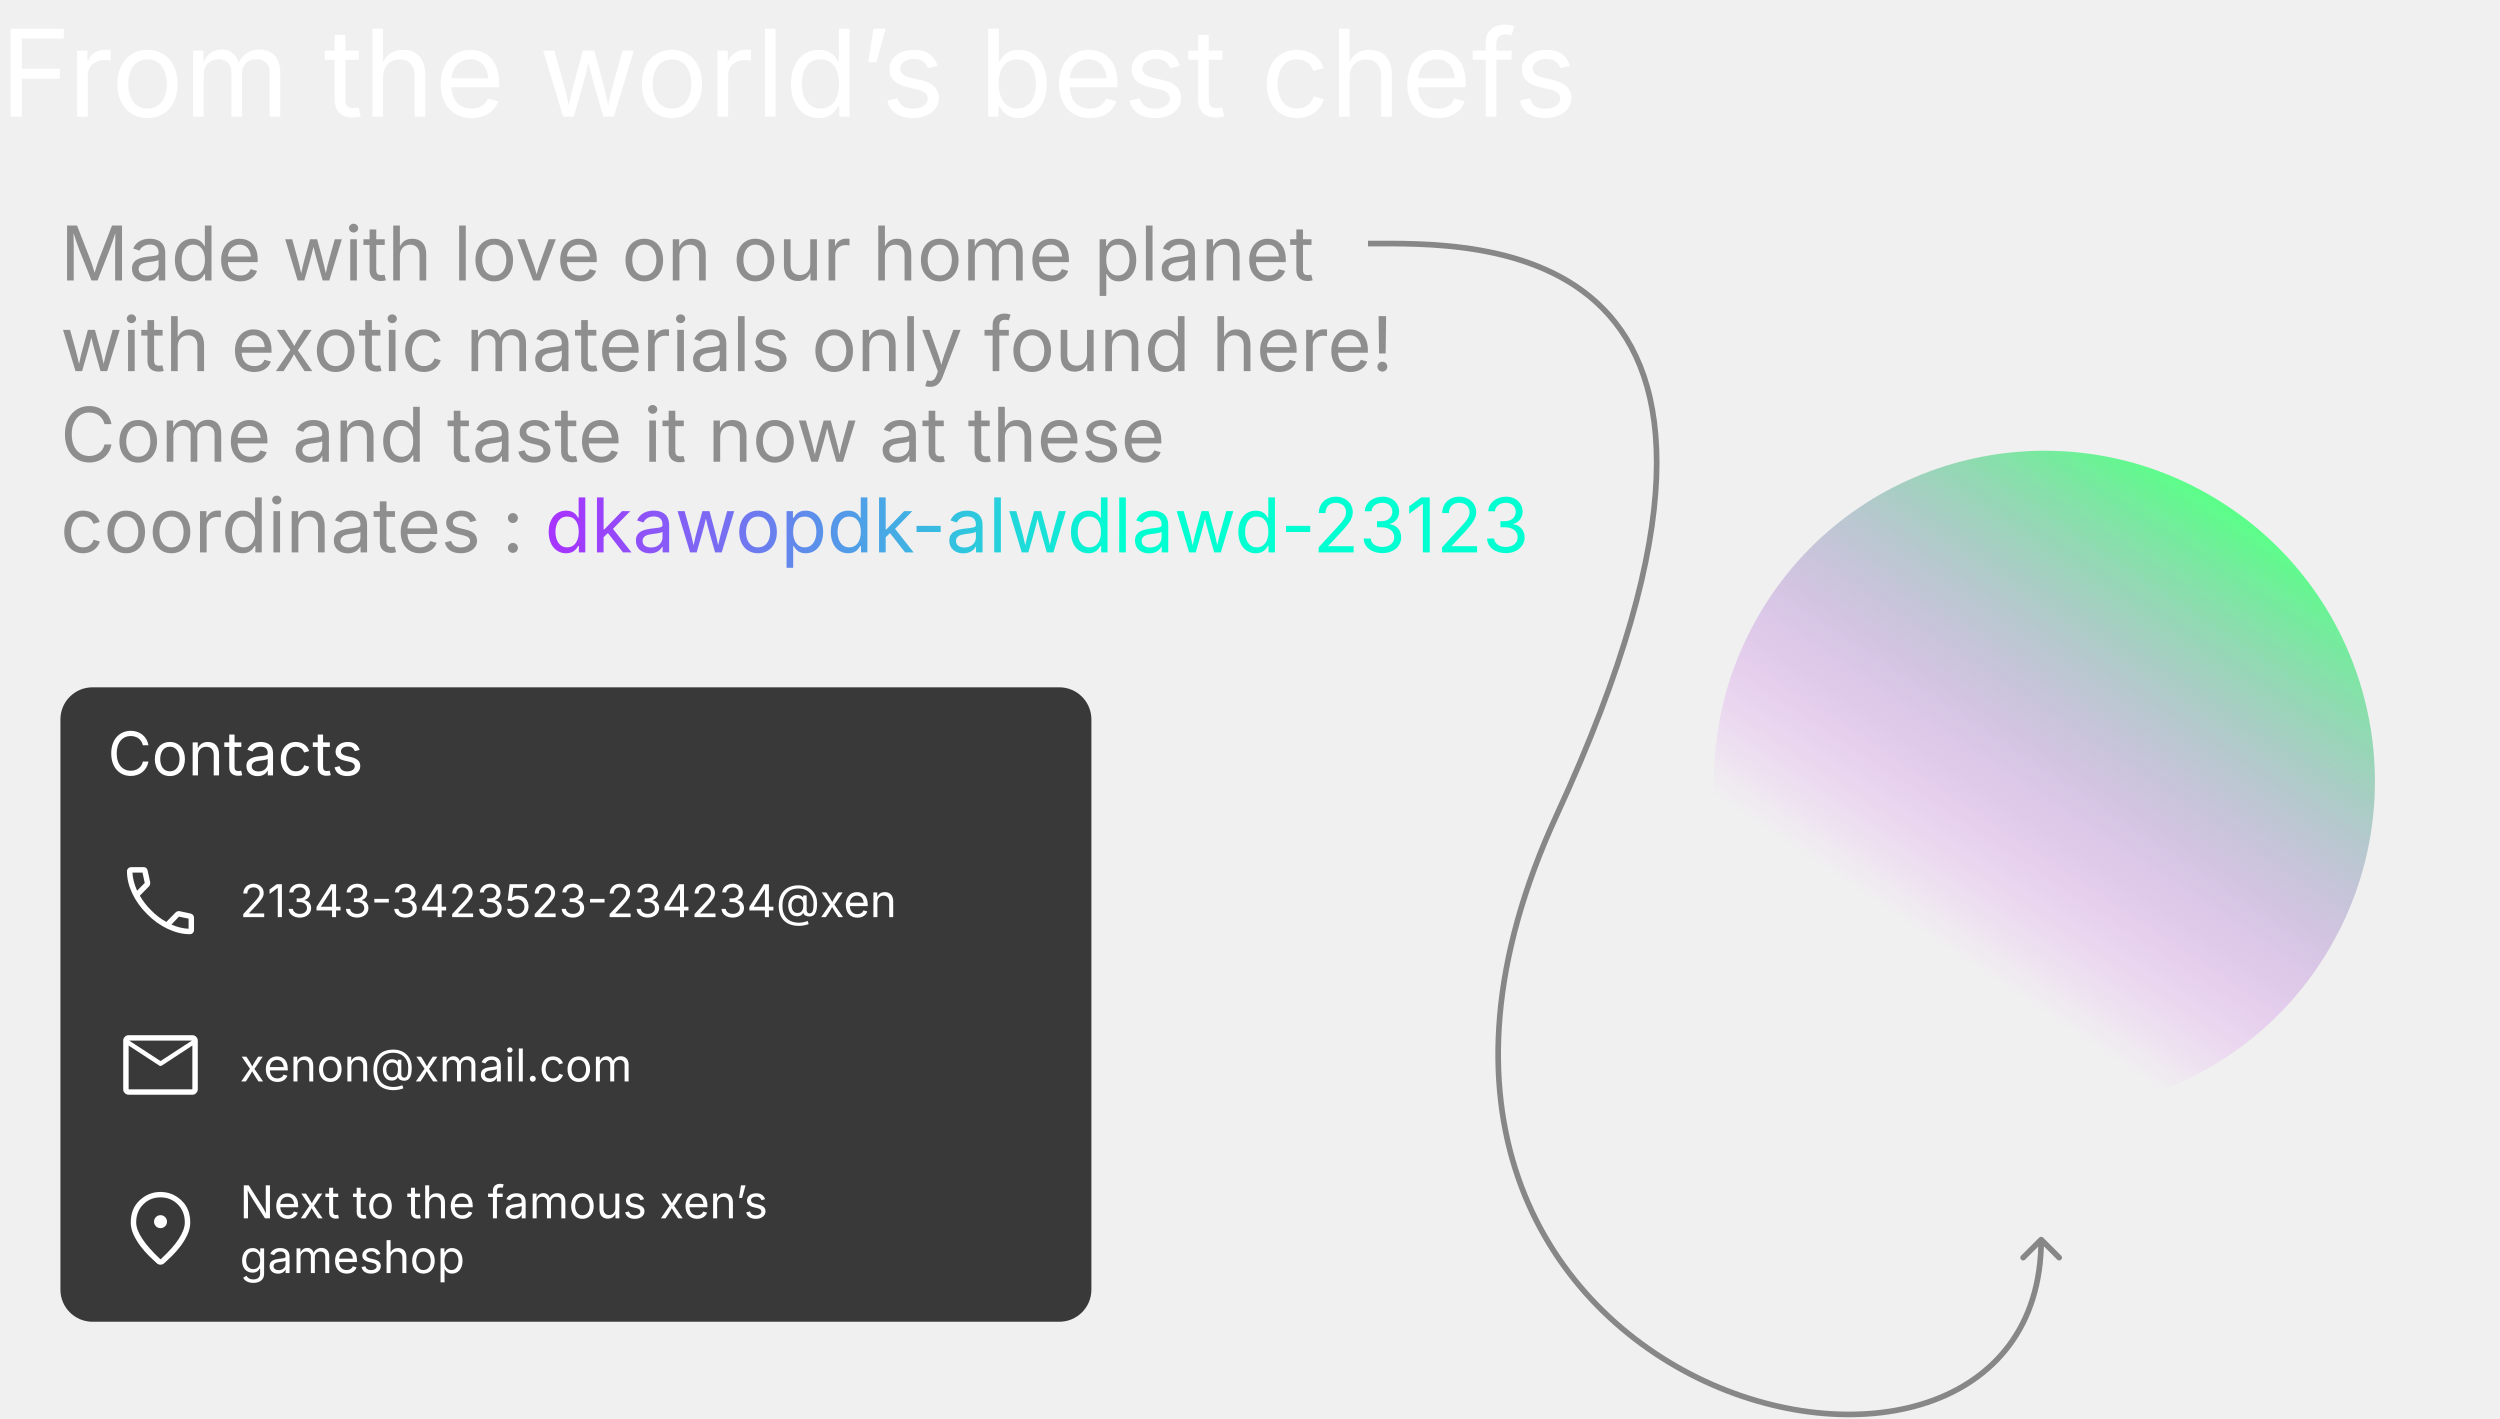
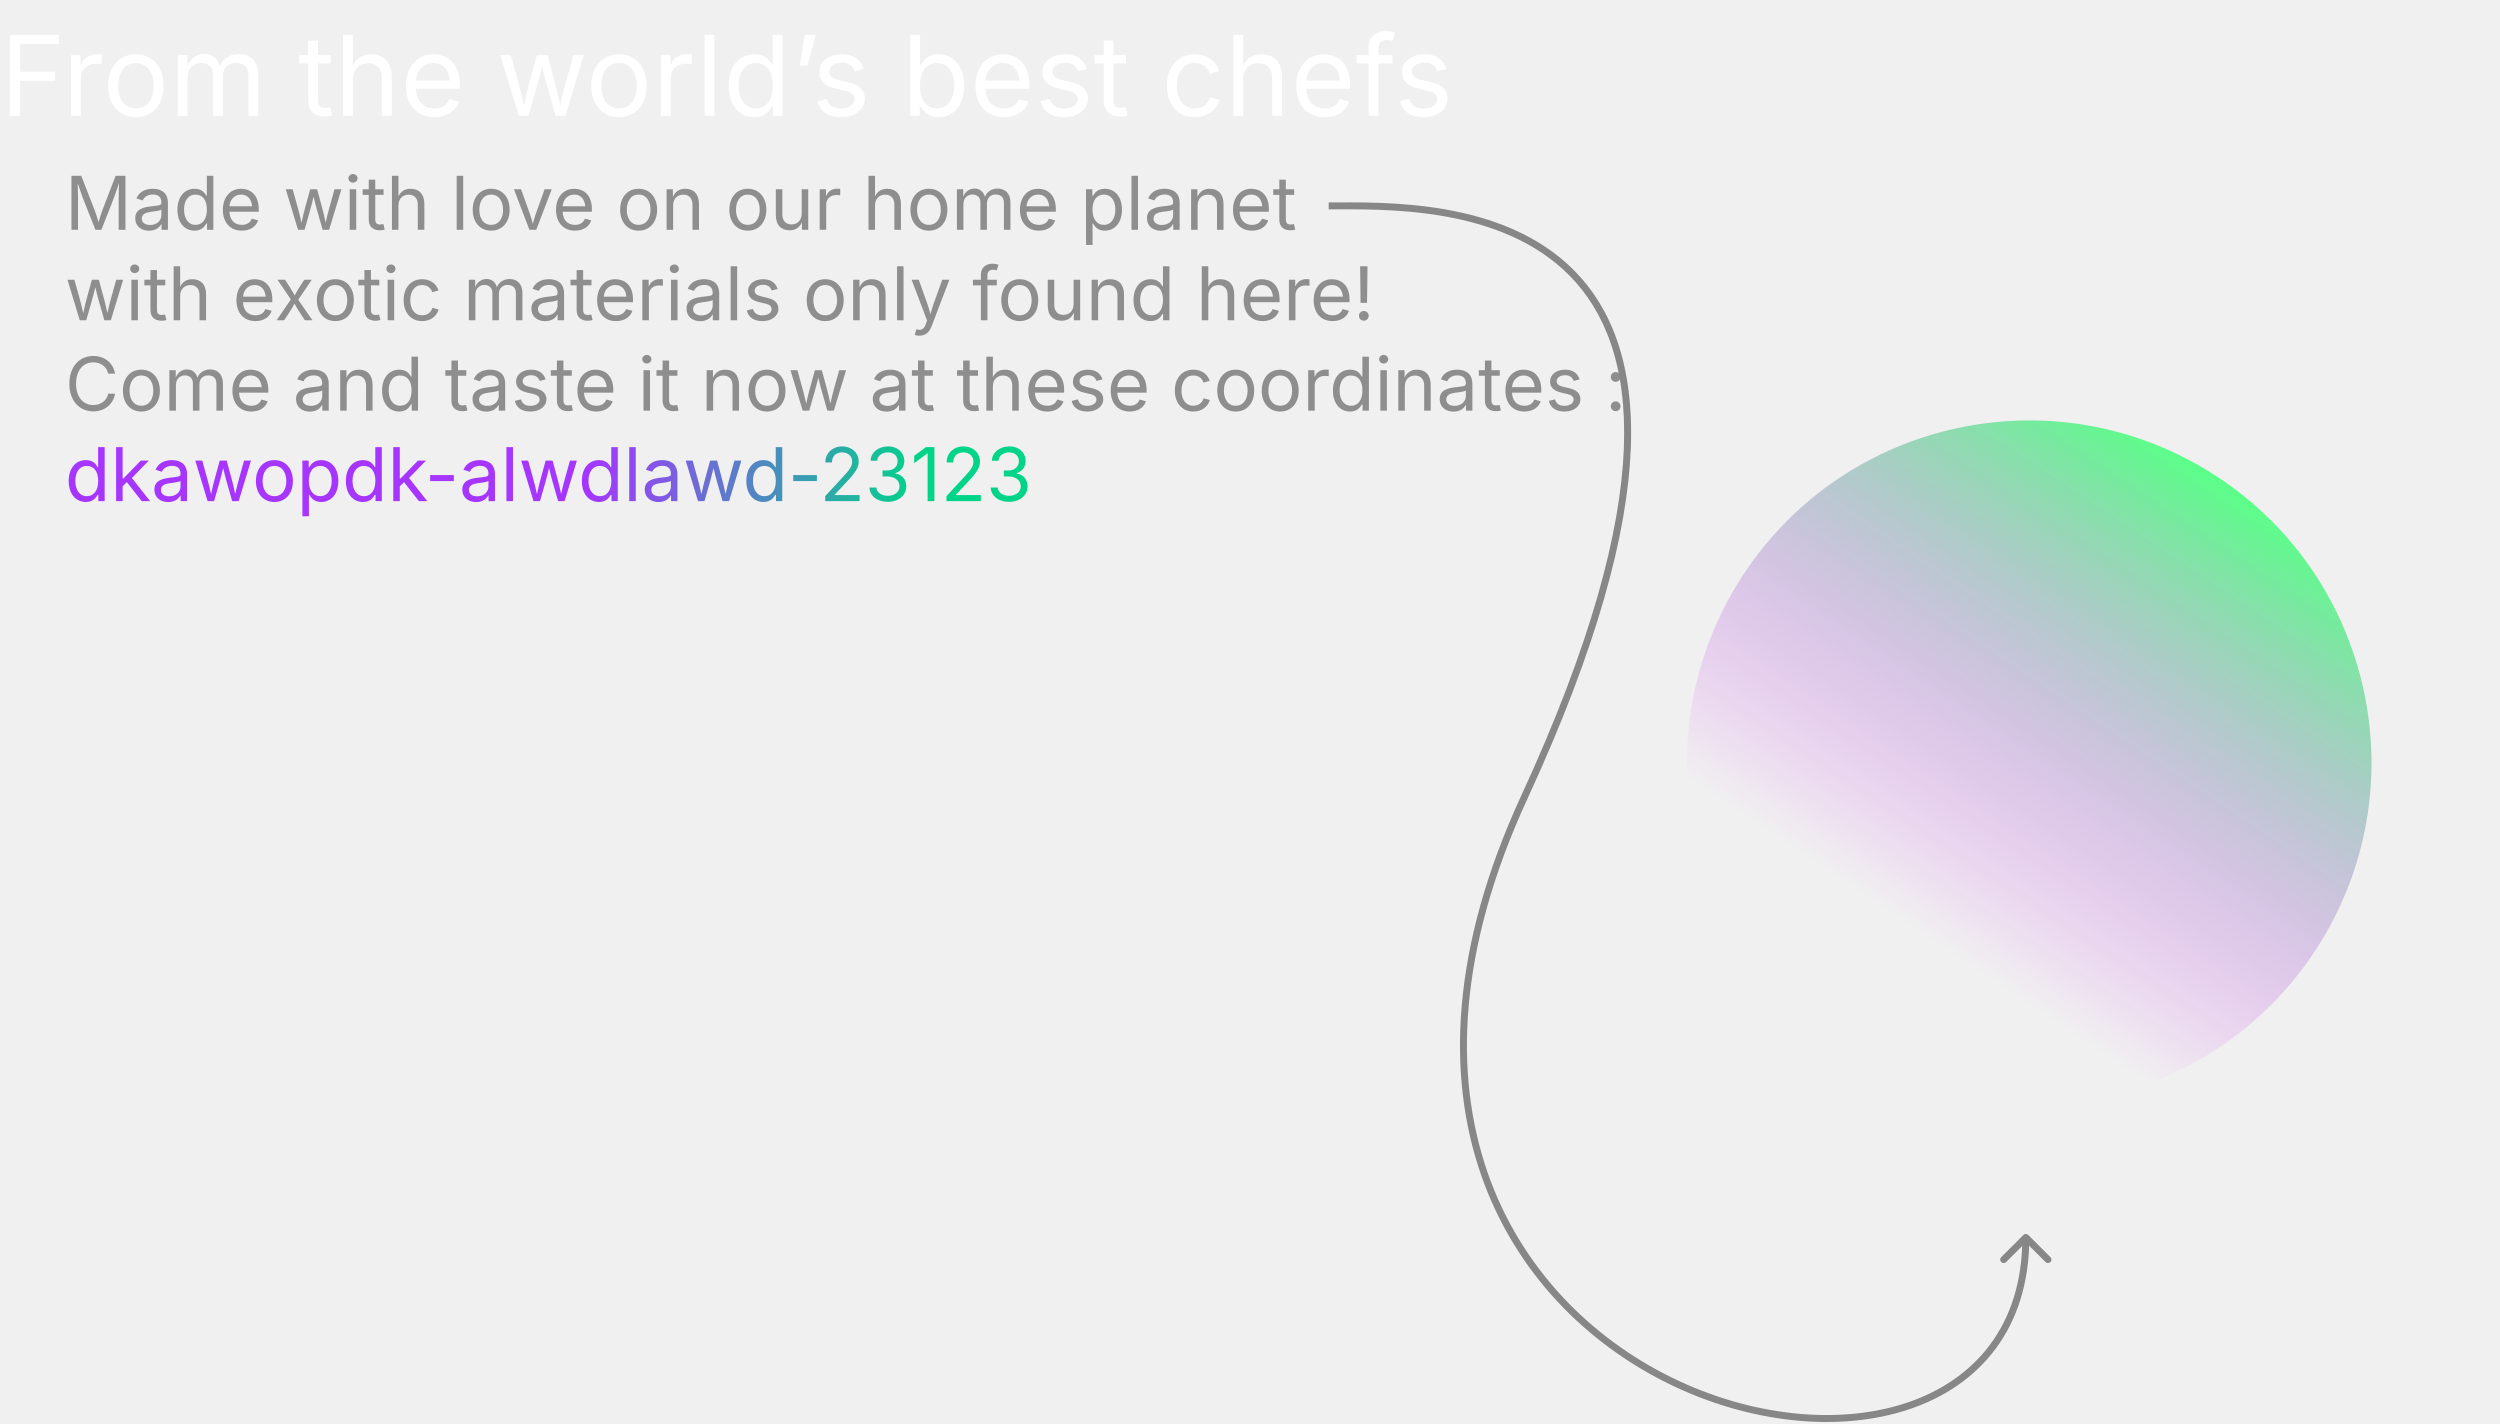
- <svg xmlns="http://www.w3.org/2000/svg" width="1324" height="751" viewBox="0 0 1324 751" fill="none">
-   <text fill="white" xml:space="preserve" style="white-space: pre" font-family="Inter" font-size="64" letter-spacing="0em">
-     <tspan x="0" y="61.773">From the world’s best chefs</tspan>
+ <svg xmlns="http://www.w3.org/2000/svg" width="1078" height="614" viewBox="0 0 1078 614" fill="none">
+   <text fill="white" xml:space="preserve" style="white-space: pre" font-family="Inter" font-size="48" letter-spacing="0em">
+     <tspan x="0" y="49.955">From the world’s best chefs</tspan>
  </text>
-   <text fill="#8E8E8E" xml:space="preserve" style="white-space: pre" font-family="Inter" font-size="40" letter-spacing="0em">
-     <tspan x="32" y="148.545">Made with love on our home planet
+   <text fill="url(#paint0_linear_8_28)" xml:space="preserve" style="white-space: pre" font-family="Inter" font-size="32" letter-spacing="0em">
+     <tspan x="28" y="216.087">dkawopdk-alwdlawd-23123</tspan>
+   </text>
+   <text fill="#8E8E8E" xml:space="preserve" style="white-space: pre" font-family="Inter" font-size="32" letter-spacing="0em">
+     <tspan x="28" y="99.087">Made with love on our home planet
</tspan>
-     <tspan x="32" y="196.545">with exotic materials only found here!
+     <tspan x="28" y="138.087">with exotic materials only found here!
</tspan>
-     <tspan x="32" y="244.545">Come and taste it now at these </tspan>
-     <tspan x="32" y="292.545">coordinates : </tspan>
+     <tspan x="28" y="177.087">Come and taste it now at these coordinates : </tspan>
  </text>
-   <text fill="url(#paint0_linear_8_78)" xml:space="preserve" style="white-space: pre" font-family="Inter" font-size="40" letter-spacing="0em">
-     <tspan x="288.562" y="292.545">dkawopdk-alwdlawd-23123</tspan>
-   </text>
-   <path d="M1082.06 655.439C1081.47 654.854 1080.53 654.854 1079.94 655.439L1070.39 664.985C1069.81 665.571 1069.81 666.521 1070.39 667.107C1070.98 667.693 1071.93 667.693 1072.51 667.107L1081 658.621L1089.49 667.107C1090.07 667.693 1091.02 667.693 1091.61 667.107C1092.19 666.521 1092.19 665.571 1091.61 664.985L1082.06 655.439ZM724.5 130.5C738.417 130.5 760.428 129.973 783.46 134.009C806.492 138.044 830.361 146.614 848.053 164.675C865.705 182.694 877.395 210.355 875.72 252.972C874.043 295.633 858.972 353.21 823.138 430.872L825.862 432.128C861.778 354.29 877.019 296.304 878.718 253.09C880.418 209.833 868.544 181.306 850.196 162.575C831.889 143.886 807.321 135.143 783.977 131.054C760.634 126.964 738.333 127.5 724.5 127.5L724.5 130.5ZM823.138 430.872C787.136 508.897 785.149 573.739 802.622 624.225C820.088 674.695 856.94 710.634 898.275 730.971C939.582 751.294 985.51 756.105 1021.22 744.125C1039.09 738.13 1054.43 727.917 1065.3 713.312C1076.17 698.7 1082.5 679.783 1082.5 656.5L1079.5 656.5C1079.5 679.218 1073.33 697.488 1062.89 711.521C1052.44 725.56 1037.65 735.449 1020.27 741.281C985.459 752.958 940.356 748.331 899.6 728.279C858.873 708.241 822.631 672.868 805.457 623.244C788.288 573.636 790.114 509.603 825.862 432.128L823.138 430.872Z" fill="#878787" />
-   <circle cx="1082.74" cy="413.735" r="175" transform="rotate(31.5857 1082.74 413.735)" fill="url(#paint1_linear_8_78)" />
-   <rect x="32" y="364" width="546" height="336" rx="17" fill="#393939" />
-   <text fill="white" xml:space="preserve" style="white-space: pre" font-family="Inter" font-size="32" letter-spacing="0em">
-     <tspan x="57" y="410.636">Contacts</tspan>
-   </text>
-   <text fill="white" xml:space="preserve" style="white-space: pre" font-family="Inter" font-size="24" letter-spacing="0em">
-     <tspan x="127" y="485.727">21343-3423523-234234@xen</tspan>
-   </text>
-   <text fill="white" xml:space="preserve" style="white-space: pre" font-family="Inter" font-size="24" letter-spacing="0em">
-     <tspan x="127" y="572.727">xenon@xmail.com</tspan>
-   </text>
-   <text fill="white" xml:space="preserve" style="white-space: pre" font-family="Inter" font-size="24" letter-spacing="0em">
-     <tspan x="127" y="645.227">Next to the famous xen’s </tspan>
-     <tspan x="127" y="674.227">gameshop</tspan>
-   </text>
-   <mask id="mask0_8_78" style="mask-type:alpha" maskUnits="userSpaceOnUse" x="61" y="453" width="48" height="48">
-     <rect x="61" y="453" width="48" height="48" fill="#D9D9D9" />
-   </mask>
-   <g mask="url(#mask0_8_78)">
-     <path d="M100.525 494.75C96.742 494.75 92.867 493.825 88.9 491.975C84.933 490.125 81.267 487.5 77.9 484.1C74.5 480.733 71.875 477.071 70.025 473.113C68.175 469.154 67.25 465.272 67.25 461.465C67.25 460.838 67.462 460.312 67.886 459.887C68.309 459.462 68.839 459.25 69.475 459.25H76.3C76.767 459.25 77.162 459.412 77.487 459.738C77.812 460.063 78.042 460.475 78.175 460.975L79.521 467.157C79.574 467.602 79.558 468.017 79.475 468.4C79.392 468.783 79.221 469.104 78.963 469.361L74.05 474.35C74.917 475.817 75.828 477.178 76.784 478.433C77.741 479.688 78.796 480.877 79.95 482C81.167 483.267 82.454 484.422 83.812 485.466C85.171 486.51 86.6 487.438 88.1 488.25L92.877 483.35C93.192 483 93.548 482.763 93.945 482.638C94.342 482.513 94.735 482.483 95.125 482.55L100.993 483.822C101.498 483.941 101.917 484.203 102.25 484.61C102.583 485.017 102.75 485.472 102.75 485.975V492.525C102.75 493.161 102.538 493.69 102.114 494.114C101.69 494.538 101.161 494.75 100.525 494.75ZM72.6 471.725L76.65 467.625L75.475 462.125H70.15C70.2 463.508 70.417 464.979 70.8 466.537C71.183 468.096 71.783 469.825 72.6 471.725ZM90.8 489.625C92.133 490.258 93.603 490.775 95.208 491.175C96.814 491.575 98.369 491.808 99.875 491.875V486.525L94.775 485.45L90.8 489.625Z" fill="white" />
-   </g>
-   <mask id="mask1_8_78" style="mask-type:alpha" maskUnits="userSpaceOnUse" x="61" y="540" width="48" height="48">
-     <rect x="61" y="540" width="48" height="48" fill="#D9D9D9" />
-   </mask>
-   <g mask="url(#mask1_8_78)">
-     <path d="M68.125 579.775C67.359 579.775 66.689 579.487 66.113 578.912C65.538 578.336 65.25 577.666 65.25 576.9V551.1C65.25 550.334 65.538 549.664 66.113 549.088C66.689 548.513 67.359 548.225 68.125 548.225H101.875C102.641 548.225 103.311 548.513 103.887 549.088C104.462 549.664 104.75 550.334 104.75 551.1V576.9C104.75 577.666 104.462 578.336 103.887 578.912C103.311 579.487 102.641 579.775 101.875 579.775H68.125ZM101.875 553.725L85.775 564.275C85.642 564.342 85.517 564.4 85.4 564.45C85.283 564.5 85.15 564.525 85 564.525C84.85 564.525 84.717 564.5 84.6 564.45C84.483 564.4 84.367 564.342 84.25 564.275L68.125 553.725V576.9H101.875V553.725ZM85 561.925L101.65 551.1H68.4L85 561.925ZM68.125 553.725V554.05V552.19V552.215V551.1V552.2V552.167V554.054V553.727V576.9V553.725Z" fill="white" />
-   </g>
-   <mask id="mask2_8_78" style="mask-type:alpha" maskUnits="userSpaceOnUse" x="61" y="627" width="48" height="48">
-     <rect x="61" y="627" width="48" height="48" fill="#D9D9D9" />
-   </mask>
-   <g mask="url(#mask2_8_78)">
-     <path d="M85 666.975C89.383 662.958 92.625 659.317 94.725 656.05C96.825 652.783 97.875 649.908 97.875 647.425C97.875 643.532 96.636 640.342 94.157 637.855C91.678 635.368 88.624 634.125 84.996 634.125C81.368 634.125 78.316 635.368 75.84 637.855C73.363 640.342 72.125 643.532 72.125 647.425C72.125 649.908 73.2 652.783 75.35 656.05C77.5 659.317 80.717 662.958 85 666.975ZM84.987 669.775C84.646 669.775 84.307 669.717 83.97 669.6C83.633 669.483 83.335 669.3 83.075 669.05C81.892 668 80.504 666.692 78.912 665.125C77.321 663.558 75.808 661.825 74.375 659.925C72.942 658.025 71.729 656.008 70.737 653.875C69.746 651.742 69.25 649.592 69.25 647.425C69.25 642.496 70.833 638.567 74 635.64C77.167 632.713 80.833 631.25 85 631.25C89.167 631.25 92.833 632.713 96 635.64C99.167 638.567 100.75 642.496 100.75 647.425C100.75 649.592 100.254 651.742 99.263 653.875C98.271 656.008 97.058 658.025 95.625 659.925C94.192 661.825 92.679 663.558 91.088 665.125C89.496 666.692 88.108 668 86.925 669.05C86.665 669.3 86.363 669.483 86.018 669.6C85.673 669.717 85.329 669.775 84.987 669.775ZM85.005 650.425C85.952 650.425 86.763 650.09 87.438 649.419C88.112 648.749 88.45 647.941 88.45 646.994C88.45 646.048 88.111 645.238 87.432 644.562C86.753 643.887 85.941 643.55 84.995 643.55C84.048 643.55 83.242 643.889 82.575 644.568C81.908 645.247 81.575 646.059 81.575 647.006C81.575 647.952 81.91 648.758 82.581 649.425C83.251 650.092 84.059 650.425 85.005 650.425Z" fill="white" />
-   </g>
+   <path d="M874.6 532.525C874.015 531.939 873.065 531.939 872.479 532.525L862.933 542.071C862.347 542.657 862.347 543.606 862.933 544.192C863.519 544.778 864.469 544.778 865.054 544.192L873.54 535.707L882.025 544.192C882.611 544.778 883.561 544.778 884.146 544.192C884.732 543.606 884.732 542.657 884.146 542.071L874.6 532.525ZM572.926 90.278C584.667 90.278 603.205 89.834 622.602 93.233C641.999 96.631 662.072 103.844 676.942 119.024C691.773 134.163 701.615 157.42 700.205 193.306C698.793 229.236 686.098 277.755 655.887 343.228L658.611 344.485C688.903 278.835 701.769 229.907 703.202 193.424C704.638 156.898 694.612 132.775 679.085 116.925C663.599 101.116 642.828 93.731 623.12 90.278C603.411 86.825 584.583 87.278 572.926 87.278L572.926 90.278ZM655.887 343.228C625.509 409.065 623.821 463.807 638.578 506.447C653.33 549.071 684.452 579.42 719.356 596.593C754.23 613.751 793.023 617.823 823.205 607.697C838.313 602.629 851.289 593.991 860.486 581.631C869.688 569.265 875.04 553.262 875.04 533.585L872.04 533.585C872.04 552.697 866.851 568.053 858.08 579.84C849.304 591.635 836.874 599.948 822.251 604.853C792.972 614.675 755.004 610.789 720.68 593.901C686.386 577.028 655.872 547.244 641.413 505.466C626.96 463.703 628.487 409.772 658.611 344.485L655.887 343.228Z" fill="#878787" />
+   <circle cx="875.003" cy="328.877" r="147.567" transform="rotate(31.5857 875.003 328.877)" fill="url(#paint1_linear_8_28)" />
  <defs>
-     <linearGradient id="paint0_linear_8_78" x1="300.308" y1="245.2" x2="596.971" y2="264.464" gradientUnits="userSpaceOnUse">
+     <linearGradient id="paint0_linear_8_28" x1="254.247" y1="179.006" x2="504.404" y2="195.25" gradientUnits="userSpaceOnUse">
      <stop stop-color="#A635FF" />
-       <stop offset="1" stop-color="#00FFD1" />
+       <stop offset="0.573" stop-color="#00D488" />
    </linearGradient>
-     <linearGradient id="paint1_linear_8_78" x1="1082.74" y1="238.735" x2="1071.18" y2="571.997" gradientUnits="userSpaceOnUse">
+     <linearGradient id="paint1_linear_8_28" x1="875.003" y1="181.311" x2="865.26" y2="462.329" gradientUnits="userSpaceOnUse">
      <stop stop-color="#5AFF88" />
      <stop offset="0.833" stop-color="#E233FF" stop-opacity="0" />
    </linearGradient>
  </defs>
</svg>
